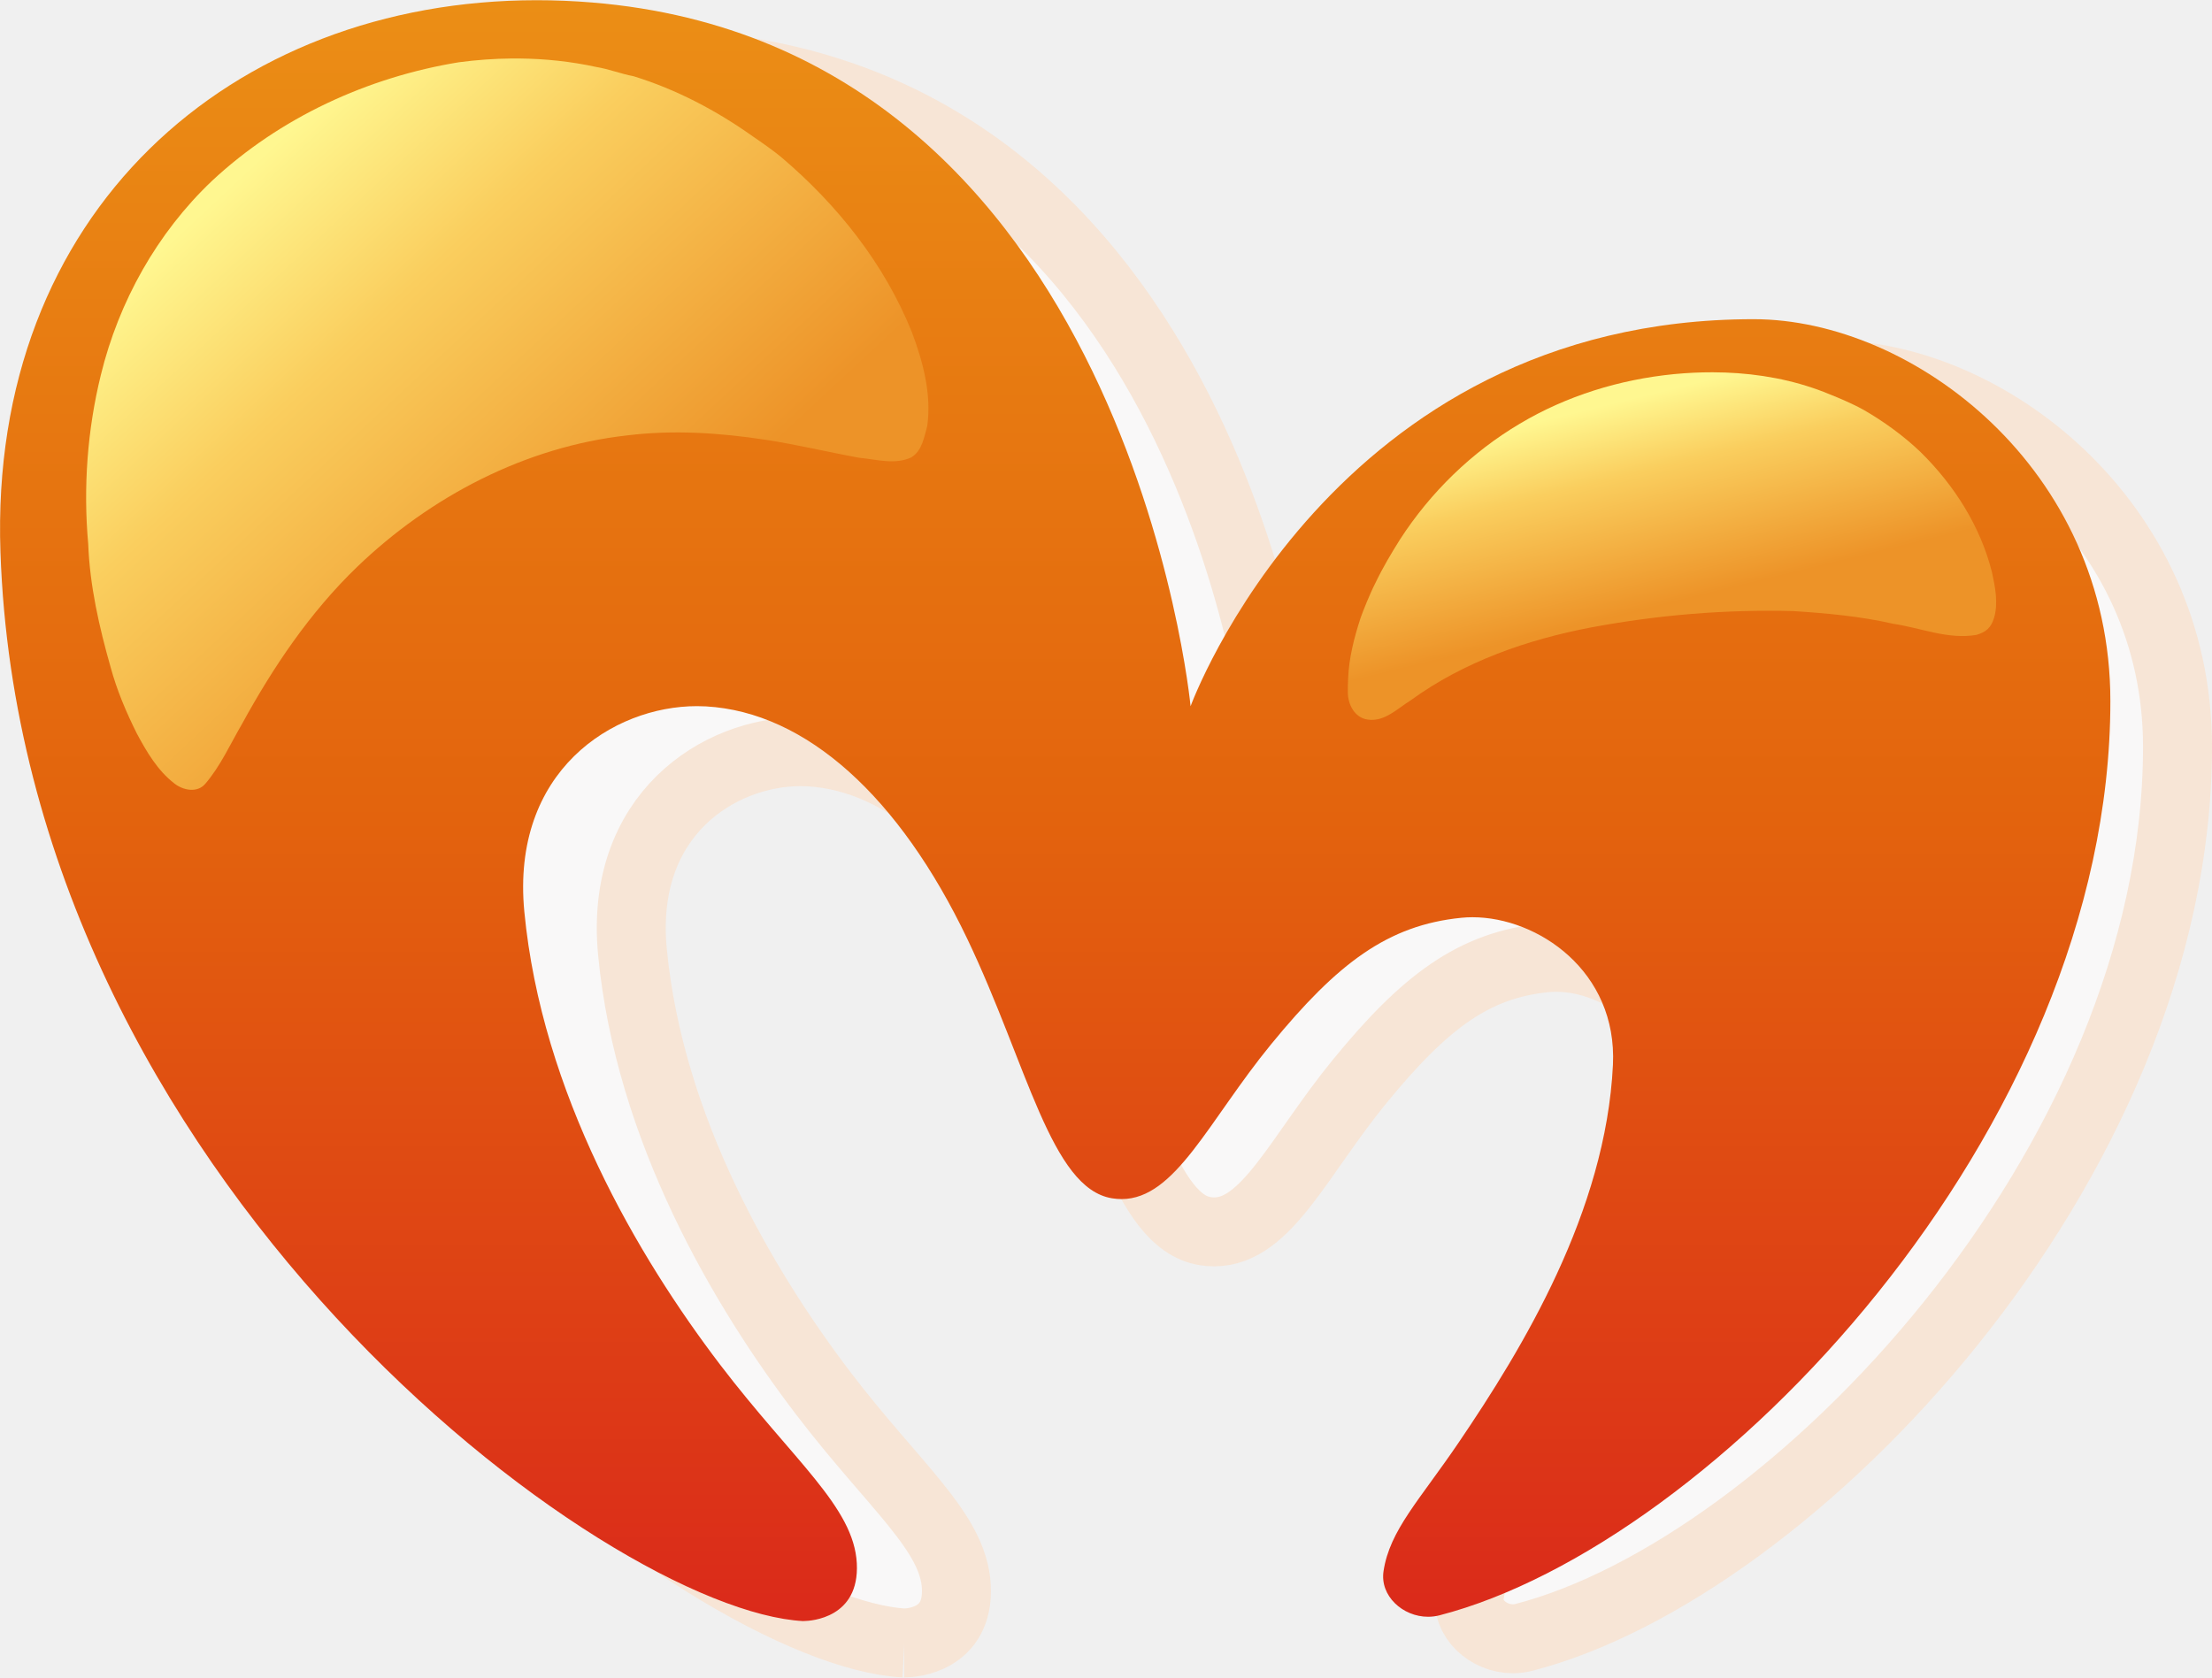
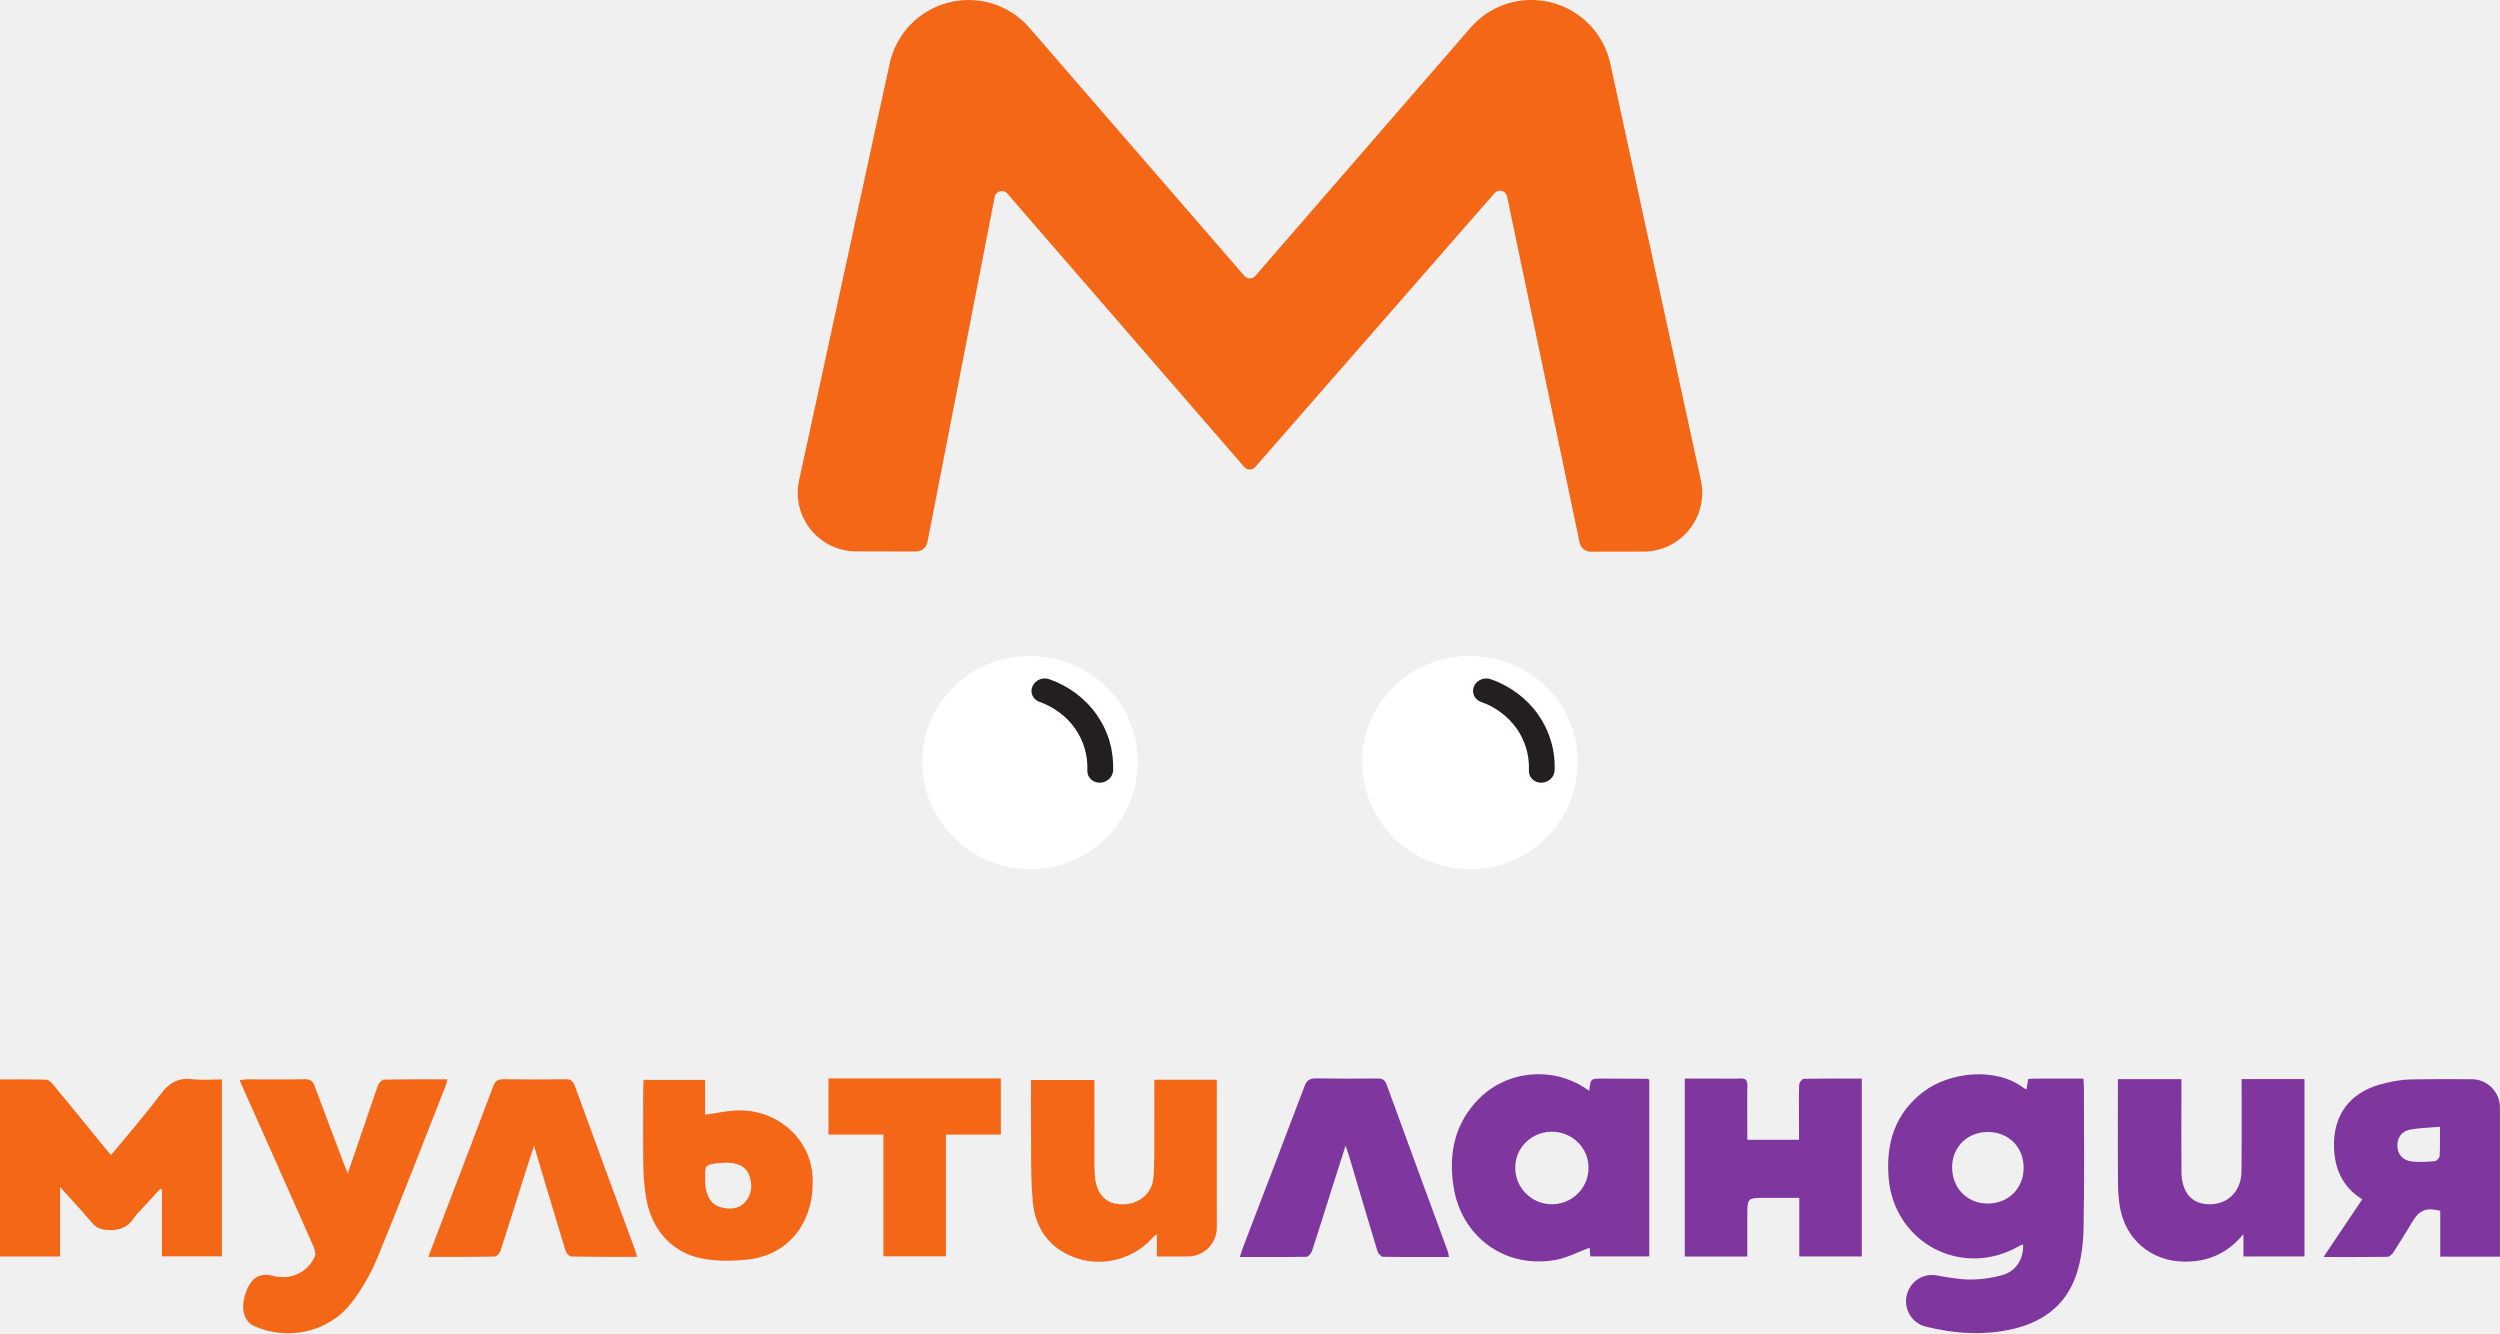
- <svg xmlns="http://www.w3.org/2000/svg" xmlns:xlink="http://www.w3.org/1999/xlink" width="800" height="606.82" version="1.1" viewBox="0 0 800 606.82" xml:space="preserve">
-   <defs>
-     <linearGradient id="a">
-       <stop stop-color="#fff790" offset="0" />
-       <stop stop-color="#face5e" offset=".352" />
-       <stop stop-color="#ed9328" offset="1" />
-     </linearGradient>
-     <linearGradient id="c" x2="1" gradientTransform="matrix(0,-64.881,210.79,0,305.12,511.56)" gradientUnits="userSpaceOnUse">
-       <stop stop-color="#ec9216" offset="0" />
-       <stop stop-color="#e3640d" offset=".5" />
-       <stop stop-color="#da251b" offset="1" />
-     </linearGradient>
-     <linearGradient id="m" x1="526.68" x2="544.18" y1="-181.71" y2="-110.41" gradientTransform="matrix(1.0242 0 0 1.0242 48.779 330.78)" gradientUnits="userSpaceOnUse" xlink:href="#a" />
-     <linearGradient id="l" x1="-8.421" x2="126.74" y1="-236.62" y2="-91.548" gradientTransform="matrix(1.0242 0 0 1.0242 115.33 287.5)" gradientUnits="userSpaceOnUse" xlink:href="#a" />
-   </defs>
-   <g transform="matrix(9.4015 0 0 -9.4015 -4062.8 4811.3)" fill="#f9f8f8" stroke="#f7e5d6" stroke-width="2.653">
-     <g fill="#f9f8f8" stroke="#f7e5d6" stroke-width="2.653">
-       <g fill="#f9f8f8" stroke="#f7e5d6" stroke-width="2.653">
-         <path d="m466.93 448.54h0.029c0.251 4e-3 2.079 0.108 1.974 2.162-0.109 2.117-2.383 3.857-5.118 7.442-3.083 4.046-6.692 10.182-7.342 16.99-0.503 5.269 3.323 7.701 6.468 7.701 0.114 0 0.227-3e-3 0.338-9e-3 3.763-0.215 7.256-3.4 9.798-8.723 2.248-4.709 3.133-9.339 5.416-9.716 0.123-0.02 0.242-0.03 0.36-0.03 2.022 0 3.261 2.939 5.608 5.806 2.485 3.034 4.37 4.465 7.133 4.739 0.136 0.014 0.274 0.02 0.414 0.02 2.432 0 5.431-2.011 5.261-5.535-0.267-5.499-3.391-10.633-5.778-14.151-1.478-2.178-2.587-3.291-2.819-4.825-0.142-0.929 0.72-1.711 1.669-1.711 0.14 0 0.283 0.017 0.424 0.053 10.294 2.657 25.145 18.174 25.145 34.272 0 8.718-7.407 14.315-13.367 14.315-15.826 0-21.102-14.508-21.102-14.508s-2.353 24.726-22.423 26.379c-0.7 0.058-1.395 0.086-2.079 0.086-11.453 0-20.538-7.964-20.098-20.691 0.811-23.484 22.702-39.678 30.09-40.069" fill="#f9f8f8" fill-rule="evenodd" stroke="#f7e5d6" stroke-width="2.653" />
-       </g>
+ <svg xmlns="http://www.w3.org/2000/svg" width="800" height="426.67" version="1.1" viewBox="0 0 800 426.67" xml:space="preserve">
+   <g transform="matrix(1.3333 0 0 -1.3333 -87.984 1008.8)">
+     <g fill="#7f379f" fill-rule="evenodd">
+       <path d="m551.67 476.18c0.08 5.012-3.455 8.678-8.457 8.752-4.905 0.082-8.648-3.509-8.703-8.305-0.067-5.032 3.45-8.762 8.36-8.864 4.975-0.105 8.74 3.504 8.8 8.417zm-28.022-30.309 0.03 0.103c0.827 3.163 3.949 5.127 7.131 4.542 2.243-0.431 4.442-0.785 6.648-0.947 2.964-0.181 6.085 0.205 8.949 0.976 3.484 0.926 5.264 3.899 5.146 7.388-0.233-0.079-0.461-0.095-0.655-0.211-13.804-8.153-30.389 0.431-31.64 16.363-0.639 8.256 1.586 15.368 8.435 20.558 6.237 4.712 17.407 5.963 24.058 0.807 0.132-0.109 0.339-0.129 0.632-0.246 0.128 0.828 0.248 1.612 0.378 2.44 0.585 0.051 1.074 0.106 1.558 0.106 3.841 8e-3 7.699 3e-3 11.712 3e-3 0.035-0.775 0.111-1.39 0.111-1.999 6e-3 -11.227 0.143-22.483-0.081-33.717-0.056-3.728-0.519-7.613-1.677-11.141-2.606-7.98-8.795-12.107-16.799-13.557-6.551-1.22-12.954-0.715-19.382 0.875-3.382 0.829-5.427 4.286-4.555 7.659" />
+       <path d="m447.25 476.35c0 4.839-3.935 8.681-8.888 8.644-4.846-0.036-8.707-3.845-8.707-8.616 0-4.87 3.922-8.789 8.792-8.783 4.888 1e-3 8.787 3.885 8.803 8.755zm0.167 18.467c0.322 2.932 0.322 2.94 3.14 2.932 3.6-3e-3 7.212-0.02 10.825-0.044 0.108 0 0.23-0.101 0.444-0.205v-42.432h-14.159c-0.064 0.842-0.1 1.572-0.157 2.108-2.69-0.99-5.299-2.408-8.064-2.924-12.193-2.258-22.836 5.512-24.636 17.777-1.176 7.917 0.385 15.122 6.19 20.935 6.742 6.758 17.546 7.738 25.471 2.48 0.249-0.186 0.503-0.348 0.945-0.627" />
+       <path d="m512.83 497.75v-42.688h-14.999v14.062h-8.078c-4.399 0-4.399-7.6e-4 -4.399-4.319v-9.755h-15.016v42.703h6.846c2.147 0 4.299-0.056 6.443 0.02 1.335 0.072 1.771-0.365 1.75-1.699-0.084-3.609-0.023-7.21-0.023-10.801v-2.212h12.41v3.865c0 3.096-0.071 6.179 0.035 9.287 0.013 0.519 0.66 1.468 1.038 1.478 4.61 0.096 9.222 0.06 13.994 0.06" />
+       <path d="m574.3 497.62h15.24v-4.448c0-5.953-0.04-11.888 0.013-17.819 0.07-5.058 2.577-7.824 6.857-7.761 4.44 0.043 7.527 3.232 7.557 7.992 0.067 6.624 0.019 13.268 0.022 19.905v2.142h15.088v-42.567h-14.649v5.363c-3.844-4.672-8.509-6.625-14.037-6.612-8.15 0.028-14.411 5.386-15.668 13.436-0.273 1.873-0.397 3.771-0.409 5.656-0.065 7.605-0.013 15.168-0.013 22.77v1.944z" />
+       <path d="m651.59 486.18c-2.577-0.231-4.904-0.248-7.149-0.671-2.137-0.435-3.115-1.963-3.07-3.978 0.07-1.912 1.242-3.41 3.402-3.666 1.851-0.219 3.767-0.087 5.643 0.07 0.431 0.062 1.087 0.84 1.109 1.317 0.117 2.131 0.066 4.266 0.066 6.926v1e-3zm14.402 4.628v-35.793h-14.33v11.011c-3.349 0.825-4.97 0.178-6.583-2.455-1.516-2.489-3.011-4.993-4.598-7.42-0.317-0.517-0.972-1.173-1.492-1.181-4.957-0.074-9.95-0.045-15.343-0.045 3.216 4.78 6.218 9.268 9.292 13.845-4.913 3.094-6.74 7.619-6.78 12.992-0.056 7.3 3.751 12.452 10.925 14.545 2.406 0.68 4.975 1.169 7.474 1.238 4.844 0.102 9.714 0.081 14.639 0.061 3.75-0.013 6.795-3.046 6.795-6.799" />
+       <path d="m388.94 481.67c-1.242-3.901-2.324-7.287-3.41-10.678-1.532-4.877-3.04-9.76-4.643-14.592-0.176-0.584-0.873-1.409-1.327-1.418-5.255-0.088-10.506-0.052-16.004-0.052 0.314 0.907 0.51 1.663 0.794 2.393 4.92 12.831 9.857 25.688 14.71 38.538 0.558 1.549 1.323 1.964 2.868 1.939 4.86-0.09 9.742-0.073 14.618-0.03 1.182 0.037 1.802-0.28 2.24-1.45 4.861-13.332 9.766-26.667 14.663-39.977 0.142-0.397 0.178-0.813 0.321-1.413-5.405 0-10.628-0.036-15.873 0.052-0.472 9e-3 -1.152 0.842-1.334 1.427-2.304 7.585-4.549 15.217-6.815 22.837-0.2 0.633-0.41 1.263-0.808 2.424" />
+     </g>
+     <g fill="#f36717" fill-rule="evenodd">
+       <path d="m65.988 497.56c3.811 0 7.456 0.039 11.087-0.082 0.593-4e-3 1.276-0.677 1.717-1.232 4.055-4.89 8.047-9.817 12.068-14.735 0.535-0.677 1.089-1.334 1.769-2.125 4.062 4.948 8.18 9.639 11.903 14.605 2.045 2.751 4.254 4.053 7.692 3.61 2.267-0.268 4.619-0.042 7.029-0.042v-42.474h-14.383v16.041c-0.151 0.046-0.299 0.114-0.431 0.161-1.411-1.545-2.839-3.079-4.256-4.649-0.661-0.748-1.423-1.418-1.991-2.261-1.575-2.381-3.685-3.204-6.547-2.954-1.505 0.129-2.529 0.517-3.512 1.664-2.385 2.801-4.896 5.515-7.734 8.659v-16.68h-14.412z" />
+       <path d="m125.06 446.64c1.94 5.256 5.649 3.946 6.742 3.699 4.135-0.919 7.907 0.835 9.723 4.644 0.287 0.594 0.096 1.583-0.189 2.232-5.521 12.514-11.099 24.993-16.668 37.495-0.361 0.789-0.685 1.611-1.153 2.663 0.659 0.088 1.175 0.196 1.698 0.196 4.665 0.01 9.318-0.064 13.973 0.033 1.309 0.016 1.888-0.466 2.309-1.62 2.261-6.123 4.593-12.203 6.887-18.316 0.278-0.728 0.591-1.447 1.079-2.655 1.495 4.359 2.83 8.243 4.165 12.122 1.028 3.03 2.011 6.08 3.131 9.074 0.212 0.546 0.92 1.281 1.423 1.291 4.984 0.105 9.958 0.072 15.205 0.072-0.188-0.691-0.31-1.206-0.495-1.684-5.406-13.707-10.697-27.476-16.294-41.085-1.6-3.893-3.796-7.715-6.383-11.016-5.524-7.028-15.442-9.04-23.412-5.338-1.256 0.57-3.653 2.955-1.74 8.194" />
+       <path d="m343.04 497.48h14.988v-35.504c0-3.807-3.11-6.912-6.915-6.912h-7.471v5.36c-0.471-0.378-0.675-0.49-0.803-0.636-4.559-5.313-12.123-7.386-18.689-5.057-6.393 2.273-9.742 7.13-10.298 13.607-0.534 6.172-0.341 12.415-0.406 18.606-0.053 3.454-8e-3 6.892-8e-3 10.474h15.212v-2.1c0-6.103-8e-3 -12.191 4e-3 -18.293 3e-3 -1.003 0.05-2.006 0.152-3.007 0.425-4.207 2.764-6.478 6.629-6.457 3.986 0.016 7.161 2.685 7.413 6.578 0.253 3.63 0.163 7.277 0.187 10.916 0.02 4.077 5e-3 8.15 5e-3 12.426" />
+       <path d="m235.22 473.86c0.057-0.749-0.01-1.515 0.121-2.248 0.382-2.229 1.327-4.127 3.702-4.752 2.081-0.551 4.184-0.486 5.773 1.254 1.665 1.852 1.803 4.078 1.028 6.35-0.769 2.187-2.621 2.928-4.749 3.072-0.866 0.077-1.76 0.028-2.634-0.078-3.237-0.367-3.234-0.388-3.24-3.597zm-14.741 23.57h14.731v-8.358c2.884 0.379 5.636 1.074 8.393 1.052 9.3-0.046 16.887-7.038 17.399-15.757 0.631-10.764-5.457-18.864-15.4-20.024-3.634-0.408-7.468-0.474-11.04 0.212-7.46 1.407-12.376 7.123-13.576 15.038-0.371 2.411-0.57 4.87-0.6 7.308-0.085 6.211-0.022 12.423-0.014 18.652 0 0.597 0.047 1.2 0.109 1.877" />
+       <path d="m218.88 454.97c-5.456 0-10.674-0.034-15.89 0.084-0.464 0.011-1.159 0.958-1.34 1.604-2.421 7.902-4.756 15.831-7.119 23.757-0.071 0.234-0.148 0.459-0.38 1.192-0.993-3.034-1.843-5.608-2.648-8.213-1.796-5.661-3.56-11.35-5.402-17.022-0.194-0.549-0.897-1.322-1.376-1.327-5.22-0.107-10.427-0.076-15.938-0.076 1.547 4.084 3.022 7.915 4.496 11.766 3.694 9.726 7.442 19.444 11.086 29.182 0.492 1.277 1.114 1.699 2.473 1.684 4.951-0.086 9.935-0.085 14.899-6e-3 1.205 0.013 1.762-0.392 2.176-1.509 4.829-13.255 9.712-26.478 14.581-39.735 0.129-0.333 0.215-0.691 0.381-1.382" />
+       <path d="m293.02 484.31v-29.212h-15.007v29.212h-13.181v13.483h41.366v-13.483z" />
+       <path d="m285.89 624.27-14.349 4e-3c-8.993 3e-3 -15.67 8.293-13.764 17.075l21.727 99.992c1.576 7.206 6.995 12.832 14.155 14.666 7.14 1.821 14.589-0.512 19.438-6.097l51.549-59.503c0.683-0.807 1.921-0.807 2.631 0l51.607 59.514c4.855 5.594 12.301 7.908 19.444 6.098 7.16-1.842 12.571-7.467 14.151-14.67l21.73-100.02c1.899-8.771-4.769-17.059-13.741-17.1l-12.7-0.023c-1.283 0-2.403 0.908-2.661 2.183l-17.414 83.087c-0.282 1.405-2.054 1.875-3.011 0.778l-57.427-65.722c-0.698-0.791-1.938-0.798-2.619-0.013l-56.897 65.659c-0.931 1.092-2.742 0.609-3.015-0.801l-16.155-82.926c-0.252-1.271-1.356-2.182-2.681-2.182" />
+     </g>
+     <g fill="#fff" fill-rule="evenodd">
+       <path d="m339.06 573.75c0.018 14.224-11.56 25.499-26.102 25.425-14.271-0.092-25.611-11.342-25.617-25.343 0-14.286 11.569-25.832 25.853-25.813 14.366 9e-3 25.84 11.423 25.866 25.731" />
+       <path d="m444.64 573.75c0.03 14.224-11.566 25.499-26.108 25.425-14.243-0.092-25.608-11.342-25.617-25.343-6e-3 -14.286 11.574-25.832 25.853-25.813 14.386 9e-3 25.838 11.423 25.871 25.731" />
+     </g>
+     <g fill="#231f20">
+       <path d="m421.42 588.17c-1.554 0.547-2.302 2.23-1.662 3.733 0.649 1.498 2.469 2.264 4.022 1.701 2.358-0.814 4.517-1.989 6.461-3.429 1.937-1.458 3.609-3.179 4.969-5.133l-0.011-4e-3c1.38-1.977 2.404-4.125 3.05-6.364 0.672-2.258 0.958-4.615 0.848-6.993-0.047-1.601-1.504-2.917-3.201-2.917-1.707 0-3.034 1.316-2.966 2.917 0.093 1.811-0.135 3.58-0.629 5.277-0.498 1.698-1.261 3.314-2.28 4.778h-6e-3c-1.049 1.477-2.316 2.782-3.734 3.838-1.442 1.094-3.087 1.971-4.861 2.596" />
+       <path d="m315.47 588.17c-1.588 0.547-2.335 2.23-1.683 3.733 0.656 1.498 2.456 2.264 4.044 1.701 2.323-0.814 4.511-1.989 6.436-3.429 1.928-1.458 3.617-3.179 4.975-5.133l-6e-3 -4e-3c1.379-1.977 2.408-4.125 3.058-6.364 0.649-2.258 0.941-4.615 0.852-6.993-0.085-1.601-1.508-2.917-3.227-2.917-1.699 0-3.021 1.316-2.959 2.917 0.074 1.811-0.146 3.58-0.64 5.277-0.485 1.698-1.265 3.314-2.277 4.778h-0.014c-1.017 1.477-2.278 2.782-3.73 3.838-1.428 1.094-3.062 1.971-4.828 2.596" />
    </g>
  </g>
-   <g transform="matrix(9.6508 0 0 -9.6508 -4215.7 4915.2)">
-     <path d="m466.93 448.54h0.029c0.251 4e-3 2.079 0.108 1.974 2.162-0.109 2.117-2.383 3.857-5.118 7.442-3.083 4.046-6.692 10.182-7.342 16.99-0.503 5.269 3.323 7.701 6.468 7.701 0.114 0 0.227-3e-3 0.338-9e-3 3.763-0.215 7.256-3.4 9.798-8.723 2.248-4.709 3.133-9.339 5.416-9.716 0.123-0.02 0.242-0.03 0.36-0.03 2.022 0 3.261 2.939 5.608 5.806 2.485 3.034 4.37 4.465 7.133 4.739 0.136 0.014 0.274 0.02 0.414 0.02 2.432 0 5.431-2.011 5.261-5.535-0.267-5.499-3.391-10.633-5.778-14.151-1.478-2.178-2.587-3.291-2.819-4.825-0.142-0.929 0.72-1.711 1.669-1.711 0.14 0 0.283 0.017 0.424 0.053 10.294 2.657 25.145 18.174 25.145 34.272 0 8.718-7.407 14.315-13.367 14.315-15.826 0-21.102-14.508-21.102-14.508s-2.353 24.726-22.423 26.379c-0.7 0.058-1.395 0.086-2.079 0.086-11.453 0-20.538-7.964-20.098-20.691 0.811-23.484 22.702-39.678 30.09-40.069" fill="url(#c)" fill-rule="evenodd" />
-   </g>
-   <path d="m185.03 21.16c-6.377 0.058-12.751 0.524-19.06 1.364-32.993 5.372-64.796 20.035-89.323 42.928-19.833 18.834-33.659 43.614-40.157 70.127-4.91 19.962-6.427 40.775-4.582 61.229 0.564 15.112 3.977 30.071 8.107 44.599 2.245 8.274 5.637 16.271 9.471 23.95 3.567 6.644 7.533 13.431 13.601 18.096 3.136 2.461 8.251 3.506 11.142 0.113 5.545-6.469 9.03-14.343 13.294-21.654 11.284-20.639 24.598-40.396 41.591-56.789 26.515-25.529 60.974-43.542 97.78-47.622 16.614-2.03 33.443-0.943 49.923 1.589 11.356 1.722 22.539 4.439 33.834 6.5 6.221 0.574 12.945 2.655 18.93-0.123 3.925-2.399 4.634-7.3 5.771-11.36 1.599-11.575-1.518-23.151-5.546-33.916-9.921-24.74-26.985-46.137-47.207-63.29-1.995-1.739-7.139-5.4-10.325-7.559-13.182-9.365-27.657-16.991-43.126-21.763-4.561-0.851-8.928-2.604-13.51-3.352-9.149-1.996-18.506-2.979-27.876-3.067-0.911-0.008-1.822-0.008-2.732 0z" fill="url(#l)" stroke-width="1.025" />
-   <path d="m619.42 134.68c-4.672-0.011-9.343 0.22-13.974 0.663-19.592 1.926-38.856 7.837-55.791 17.939-17.427 10.338-32.309 24.847-43.3 41.835-3.195 5.079-6.306 10.313-8.906 15.764-1.907 3.682-4.611 10.416-5.39 12.709-2.314 7.098-4.207 14.441-4.494 21.922-0.07 1.849-0.136 3.272-0.097 4.803-0.057 4.445 2.429 9.36 7.198 10.005 6.148 0.891 10.786-4.057 15.61-7.018 19.171-13.935 41.997-21.895 65.119-26.312 24.119-4.518 48.709-6.566 73.237-5.921 12.09 0.789 24.221 1.874 36.065 4.59 10.007 1.475 19.83 5.779 30.072 4.027 3.576-1.05 5.287-2.596 6.379-6.074 1.639-5.336 0.427-11.309-0.746-16.692-4.175-16.549-13.619-31.385-25.743-43.322-6.062-5.859-13.651-11.304-20.622-15.303-4.519-2.599-14.34-6.63-18.566-7.997-11.579-3.897-23.82-5.588-36.05-5.617z" fill="url(#m)" stroke-width="1.026" />
</svg>
